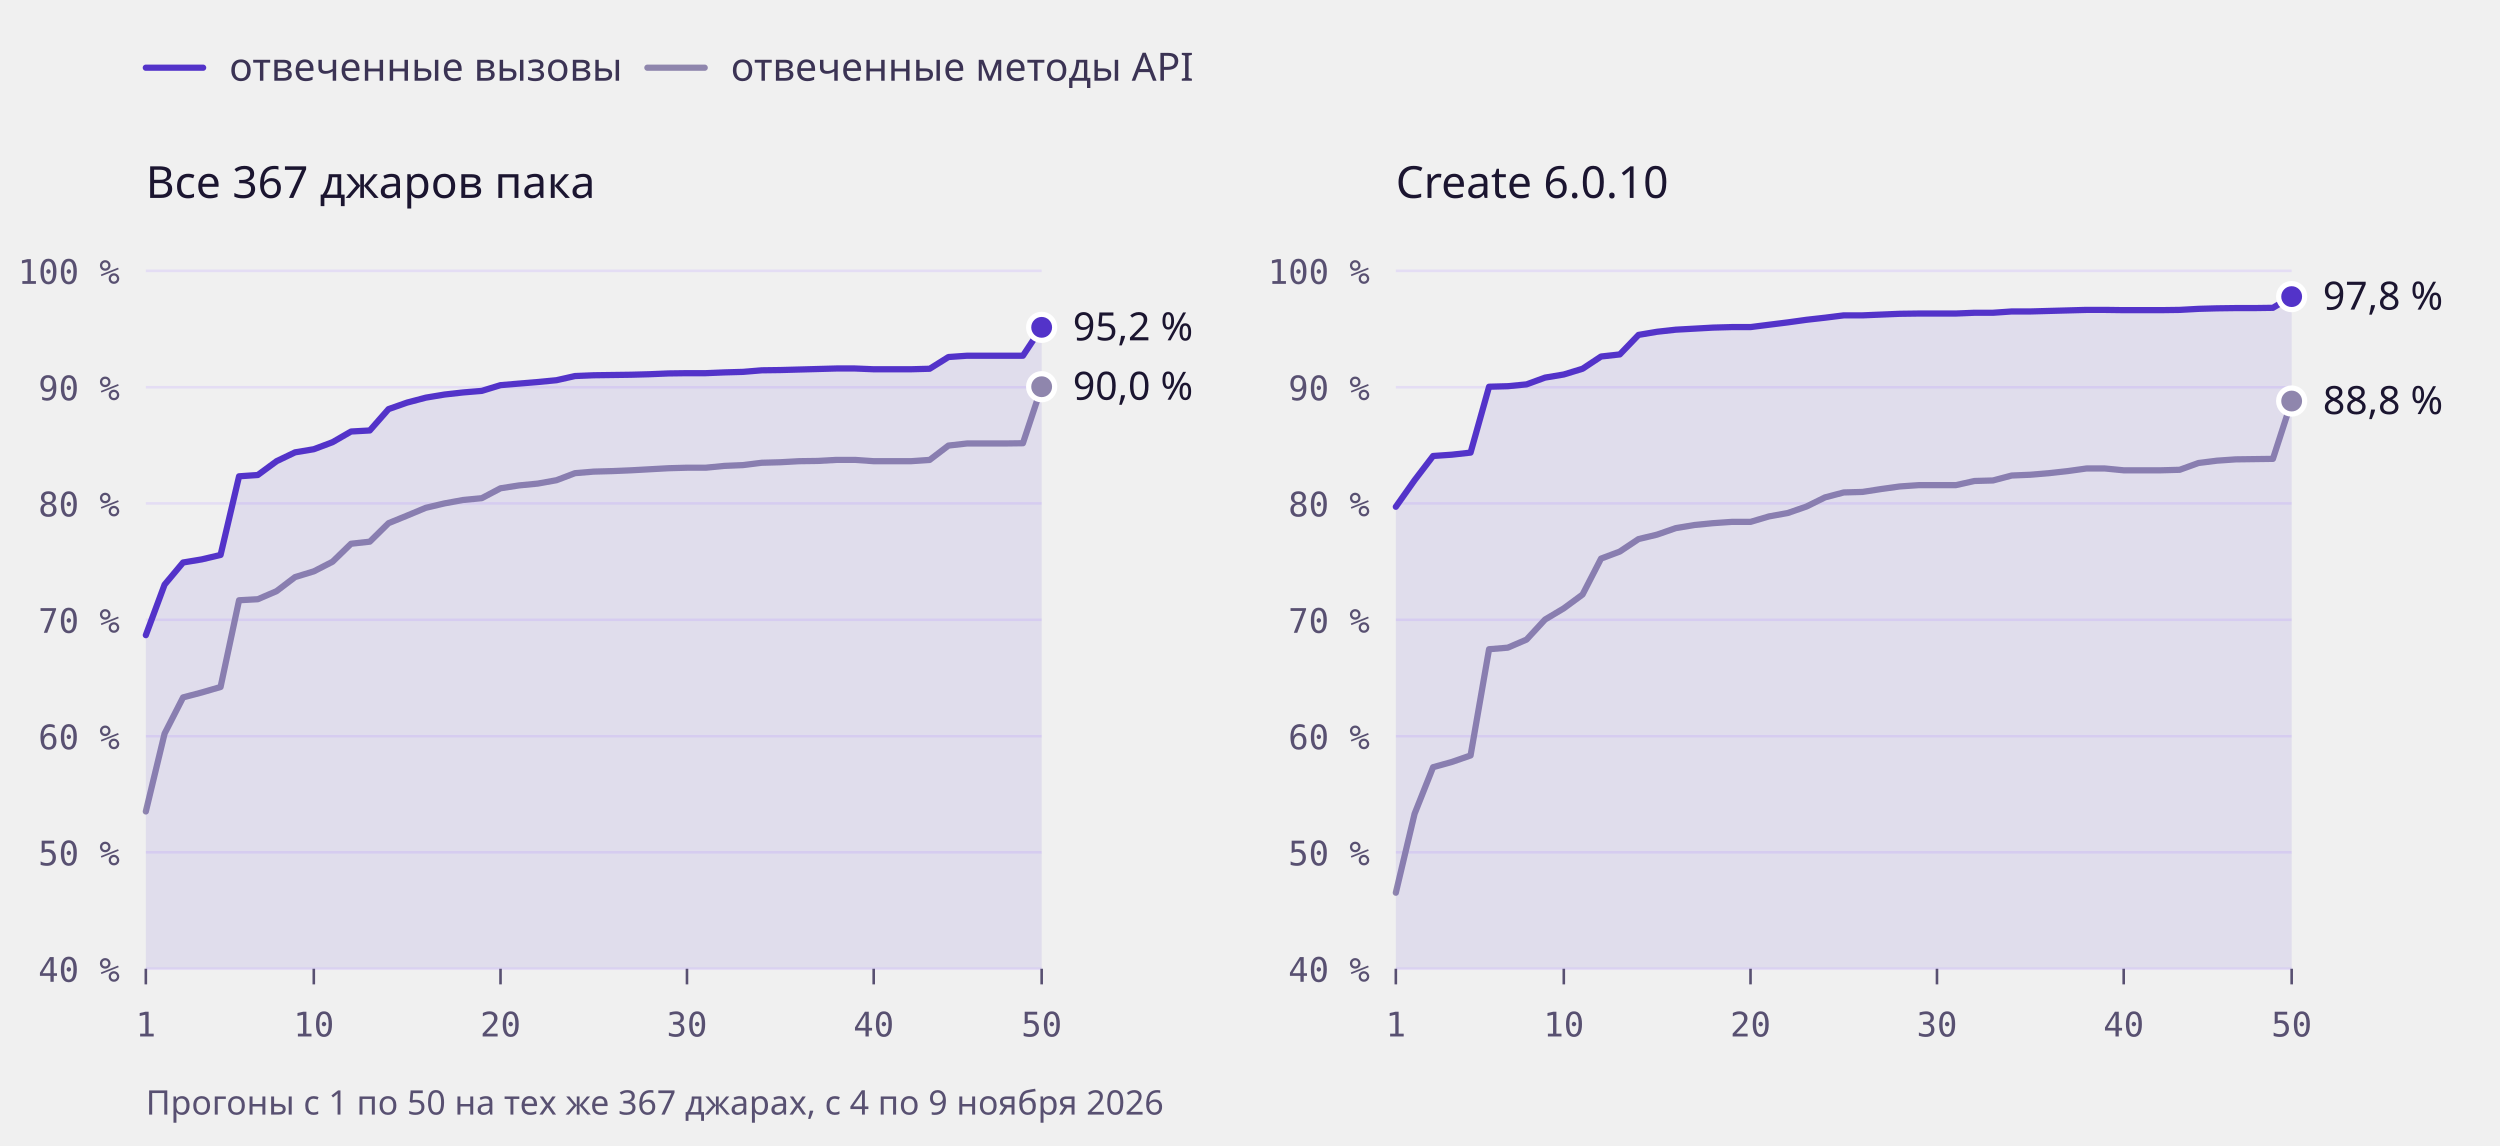
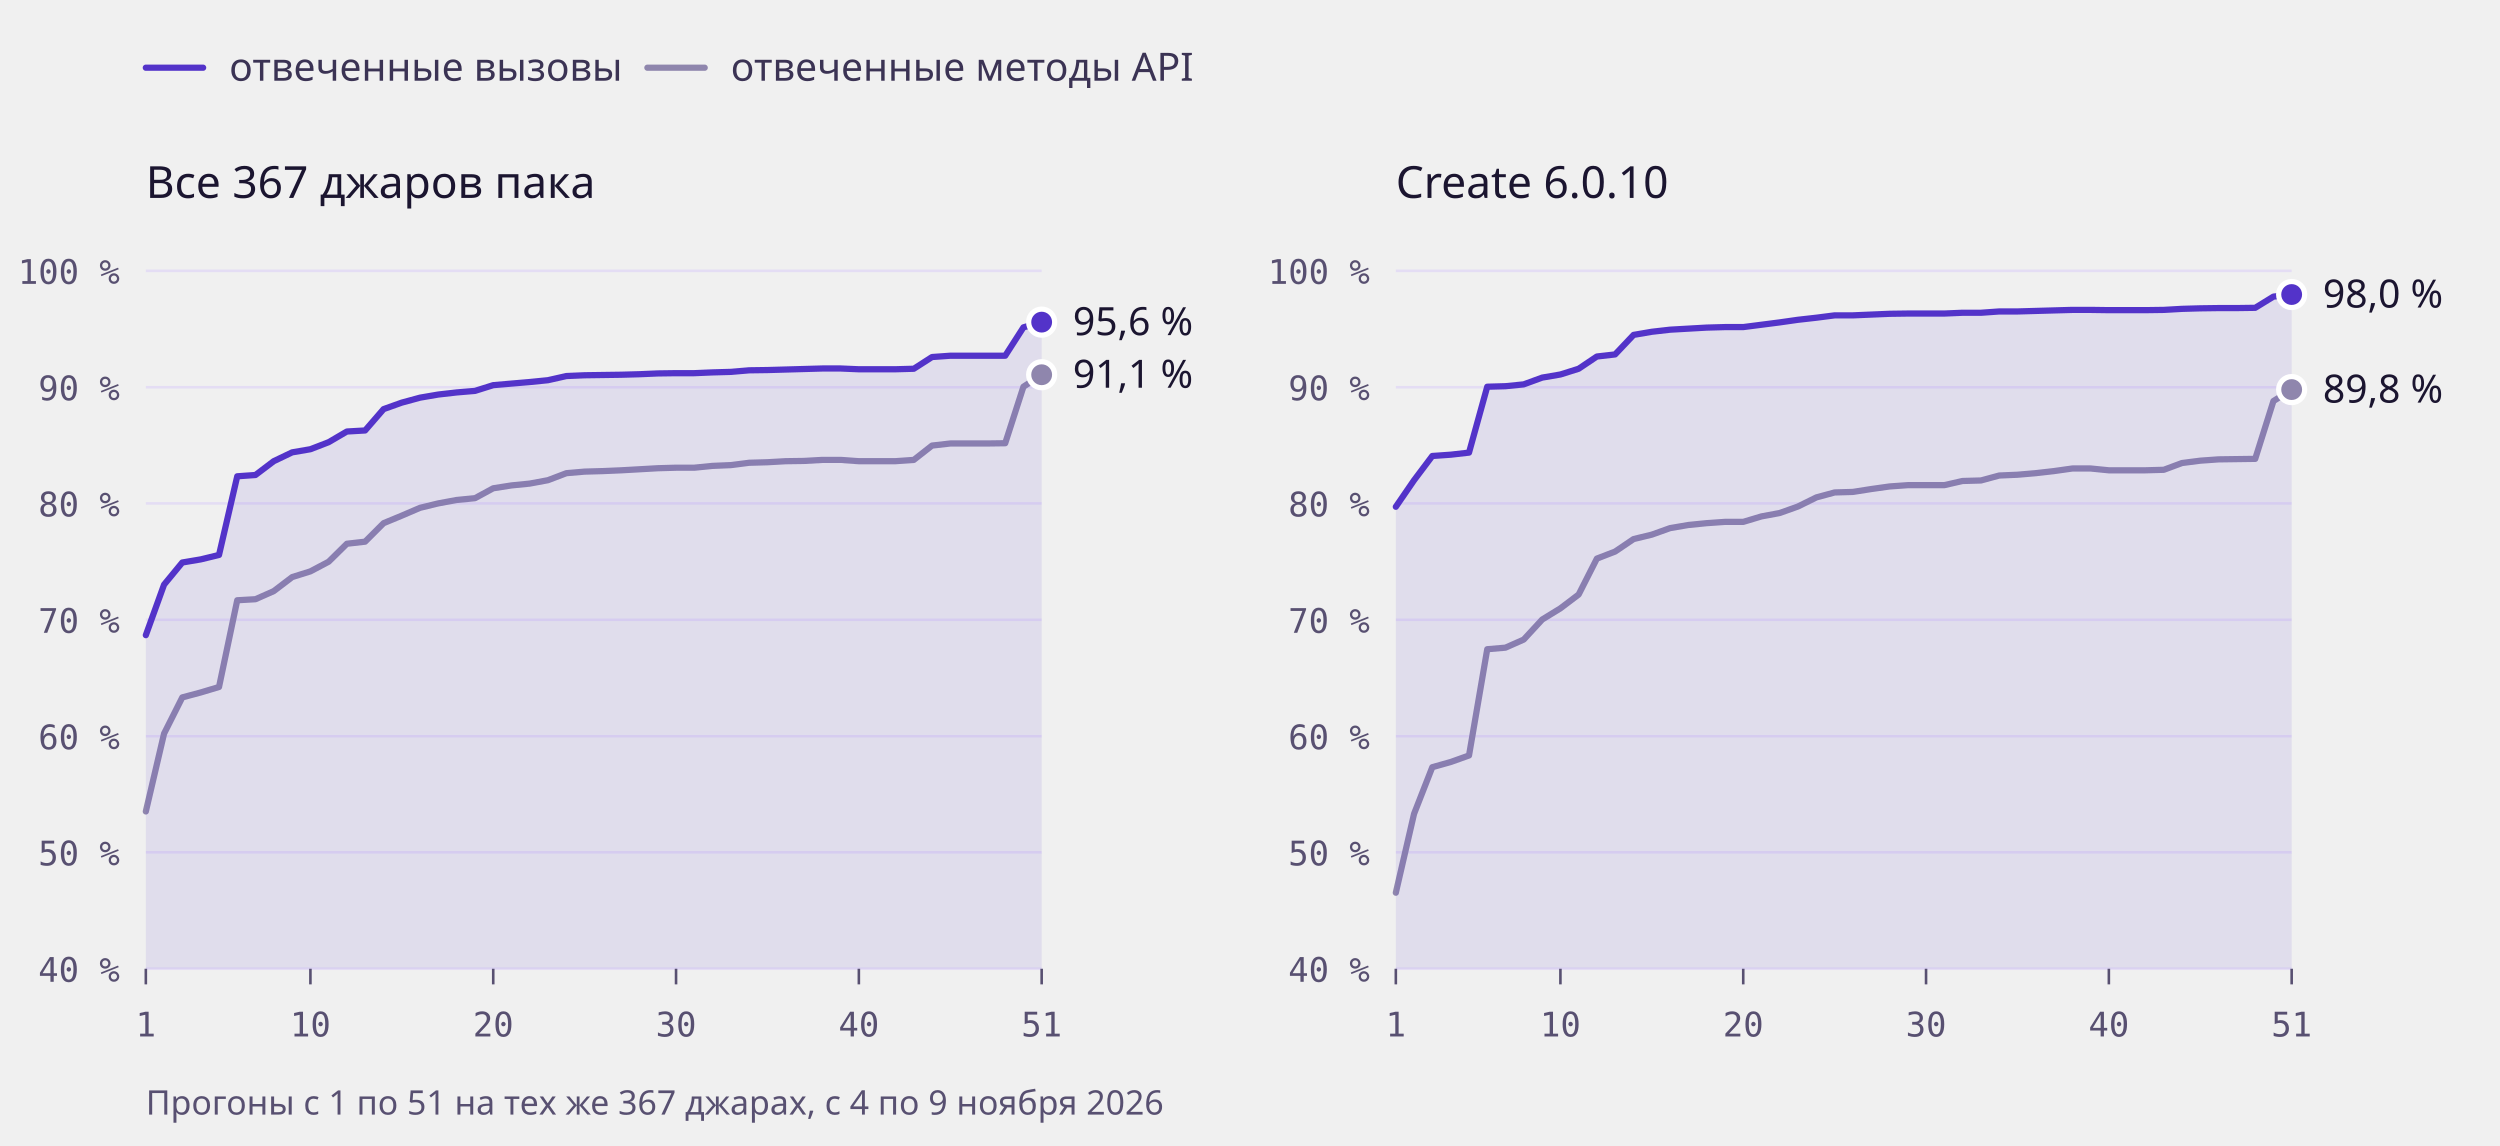
<svg xmlns="http://www.w3.org/2000/svg" viewBox="0 0 960 440" width="960" height="440" role="img" aria-labelledby="t d">
  <line x1="56" y1="26" x2="78" y2="26" stroke="#5333c9" stroke-width="2.4" stroke-linecap="round" />
  <text x="88.0" y="31.0" font-family="'HZ Geist', sans-serif" font-weight="400" font-size="15" fill="#3b3354">отвеченные вызовы</text>
  <line x1="248.6" y1="26" x2="270.6" y2="26" stroke="#8f86ad" stroke-width="2.4" stroke-linecap="round" />
  <text x="280.6" y="31.0" font-family="'HZ Geist', sans-serif" font-weight="400" font-size="15" fill="#3b3354">отвеченные методы API</text>
  <text x="56.0" y="76.0" font-family="'HZ Geist Medium', sans-serif" font-weight="500" font-size="17" fill="#1b1530">Все 367 джаров пака</text>
  <line x1="56" y1="372.0" x2="400" y2="372.0" stroke="#e4ddf4" stroke-width="1" />
  <text x="46.0" y="377.0" font-family="'HZ Geist Mono', ui-monospace, monospace" font-weight="400" font-size="13" fill="#585071" text-anchor="end">40 %</text>
  <line x1="56" y1="327.3" x2="400" y2="327.3" stroke="#e4ddf4" stroke-width="1" />
  <text x="46.0" y="332.3" font-family="'HZ Geist Mono', ui-monospace, monospace" font-weight="400" font-size="13" fill="#585071" text-anchor="end">50 %</text>
  <line x1="56" y1="282.7" x2="400" y2="282.7" stroke="#e4ddf4" stroke-width="1" />
  <text x="46.0" y="287.7" font-family="'HZ Geist Mono', ui-monospace, monospace" font-weight="400" font-size="13" fill="#585071" text-anchor="end">60 %</text>
  <line x1="56" y1="238.0" x2="400" y2="238.0" stroke="#e4ddf4" stroke-width="1" />
  <text x="46.0" y="243.0" font-family="'HZ Geist Mono', ui-monospace, monospace" font-weight="400" font-size="13" fill="#585071" text-anchor="end">70 %</text>
  <line x1="56" y1="193.3" x2="400" y2="193.3" stroke="#e4ddf4" stroke-width="1" />
  <text x="46.0" y="198.3" font-family="'HZ Geist Mono', ui-monospace, monospace" font-weight="400" font-size="13" fill="#585071" text-anchor="end">80 %</text>
  <line x1="56" y1="148.7" x2="400" y2="148.7" stroke="#e4ddf4" stroke-width="1" />
  <text x="46.0" y="153.7" font-family="'HZ Geist Mono', ui-monospace, monospace" font-weight="400" font-size="13" fill="#585071" text-anchor="end">90 %</text>
  <line x1="56" y1="104.0" x2="400" y2="104.0" stroke="#e4ddf4" stroke-width="1" />
  <text x="46.0" y="109.0" font-family="'HZ Geist Mono', ui-monospace, monospace" font-weight="400" font-size="13" fill="#585071" text-anchor="end">100 %</text>
  <line x1="56.0" y1="372" x2="56.0" y2="378" stroke="#585071" stroke-width="1" />
  <text x="56.0" y="398.0" font-family="'HZ Geist Mono', ui-monospace, monospace" font-weight="400" font-size="13" fill="#585071" text-anchor="middle">1</text>
-   <line x1="120.5" y1="372" x2="120.5" y2="378" stroke="#585071" stroke-width="1" />
-   <text x="120.5" y="398.0" font-family="'HZ Geist Mono', ui-monospace, monospace" font-weight="400" font-size="13" fill="#585071" text-anchor="middle">10</text>
-   <line x1="192.2" y1="372" x2="192.2" y2="378" stroke="#585071" stroke-width="1" />
-   <text x="192.2" y="398.0" font-family="'HZ Geist Mono', ui-monospace, monospace" font-weight="400" font-size="13" fill="#585071" text-anchor="middle">20</text>
-   <line x1="263.8" y1="372" x2="263.8" y2="378" stroke="#585071" stroke-width="1" />
-   <text x="263.8" y="398.0" font-family="'HZ Geist Mono', ui-monospace, monospace" font-weight="400" font-size="13" fill="#585071" text-anchor="middle">30</text>
-   <line x1="335.5" y1="372" x2="335.5" y2="378" stroke="#585071" stroke-width="1" />
-   <text x="335.5" y="398.0" font-family="'HZ Geist Mono', ui-monospace, monospace" font-weight="400" font-size="13" fill="#585071" text-anchor="middle">40</text>
+   <line x1="119.2" y1="372" x2="119.2" y2="378" stroke="#585071" stroke-width="1" />
+   <text x="119.2" y="398.0" font-family="'HZ Geist Mono', ui-monospace, monospace" font-weight="400" font-size="13" fill="#585071" text-anchor="middle">10</text>
+   <line x1="189.4" y1="372" x2="189.4" y2="378" stroke="#585071" stroke-width="1" />
+   <text x="189.4" y="398.0" font-family="'HZ Geist Mono', ui-monospace, monospace" font-weight="400" font-size="13" fill="#585071" text-anchor="middle">20</text>
+   <line x1="259.6" y1="372" x2="259.6" y2="378" stroke="#585071" stroke-width="1" />
+   <text x="259.6" y="398.0" font-family="'HZ Geist Mono', ui-monospace, monospace" font-weight="400" font-size="13" fill="#585071" text-anchor="middle">30</text>
+   <line x1="329.8" y1="372" x2="329.8" y2="378" stroke="#585071" stroke-width="1" />
+   <text x="329.8" y="398.0" font-family="'HZ Geist Mono', ui-monospace, monospace" font-weight="400" font-size="13" fill="#585071" text-anchor="middle">40</text>
  <line x1="400.0" y1="372" x2="400.0" y2="378" stroke="#585071" stroke-width="1" />
-   <text x="400.0" y="398.0" font-family="'HZ Geist Mono', ui-monospace, monospace" font-weight="400" font-size="13" fill="#585071" text-anchor="middle">50</text>
-   <polyline points="56.0,311.6 63.2,281.7 70.3,267.8 77.5,265.9 84.7,263.8 91.8,230.5 99.0,230.1 106.2,227.0 113.3,221.6 120.5,219.4 127.7,215.7 134.8,208.8 142.0,208.0 149.2,200.9 156.3,198.0 163.5,195.0 170.7,193.3 177.8,192.0 185.0,191.3 192.2,187.5 199.3,186.4 206.5,185.7 213.7,184.4 220.8,181.7 228.0,181.1 235.2,180.9 242.3,180.6 249.5,180.2 256.7,179.8 263.8,179.6 271.0,179.6 278.2,178.9 285.3,178.6 292.5,177.7 299.7,177.5 306.8,177.1 314.0,177.0 321.2,176.6 328.3,176.6 335.5,177.1 342.7,177.1 349.8,177.1 357.0,176.6 364.2,171.1 371.3,170.3 378.5,170.3 385.7,170.3 392.8,170.2 400.0,148.5" fill="none" stroke="#8f86ad" stroke-width="2.4" stroke-linejoin="round" stroke-linecap="round" />
-   <path d="M56.0,372 L56.0,243.9 L63.2,224.5 L70.3,216.0 L77.5,214.8 L84.7,213.1 L91.8,182.9 L99.0,182.4 L106.2,177.1 L113.3,173.7 L120.5,172.5 L127.7,169.8 L134.8,165.7 L142.0,165.3 L149.2,157.1 L156.3,154.6 L163.5,152.7 L170.7,151.5 L177.8,150.7 L185.0,150.1 L192.2,147.9 L199.3,147.3 L206.5,146.7 L213.7,146.0 L220.8,144.4 L228.0,144.1 L235.2,144.0 L242.3,143.9 L249.5,143.7 L256.7,143.4 L263.8,143.3 L271.0,143.3 L278.2,143.0 L285.3,142.8 L292.5,142.2 L299.7,142.1 L306.8,141.9 L314.0,141.7 L321.2,141.5 L328.3,141.5 L335.5,141.8 L342.7,141.8 L349.8,141.8 L357.0,141.6 L364.2,137.1 L371.3,136.6 L378.5,136.6 L385.7,136.6 L392.8,136.6 L400.0,125.7 L400.0,372 Z" fill="#5333c9" opacity="0.1" />
-   <polyline points="56.0,243.9 63.2,224.5 70.3,216.0 77.5,214.8 84.7,213.1 91.8,182.9 99.0,182.4 106.2,177.1 113.3,173.7 120.5,172.5 127.7,169.8 134.8,165.7 142.0,165.3 149.2,157.1 156.3,154.6 163.5,152.7 170.7,151.5 177.8,150.7 185.0,150.1 192.2,147.9 199.3,147.3 206.5,146.7 213.7,146.0 220.8,144.4 228.0,144.1 235.2,144.0 242.3,143.9 249.5,143.7 256.7,143.4 263.8,143.3 271.0,143.3 278.2,143.0 285.3,142.8 292.5,142.2 299.7,142.1 306.8,141.9 314.0,141.7 321.2,141.5 328.3,141.5 335.5,141.8 342.7,141.8 349.8,141.8 357.0,141.6 364.2,137.1 371.3,136.6 378.5,136.6 385.7,136.6 392.8,136.6 400.0,125.7" fill="none" stroke="#5333c9" stroke-width="2.4" stroke-linejoin="round" stroke-linecap="round" />
-   <circle cx="400.0" cy="125.7" r="5" fill="#5333c9" stroke="#ffffff" stroke-width="2" />
-   <circle cx="400.0" cy="148.5" r="5" fill="#8f86ad" stroke="#ffffff" stroke-width="2" />
-   <text x="412.0" y="130.7" font-family="'HZ Geist Medium', sans-serif" font-weight="500" font-size="15" fill="#1b1530">95,2 %</text>
-   <text x="412.0" y="153.5" font-family="'HZ Geist Medium', sans-serif" font-weight="500" font-size="15" fill="#1b1530">90,0 %</text>
+   <text x="400.0" y="398.0" font-family="'HZ Geist Mono', ui-monospace, monospace" font-weight="400" font-size="13" fill="#585071" text-anchor="middle">51</text>
+   <polyline points="56.0,311.6 63.0,281.7 70.0,267.8 77.1,265.9 84.1,263.8 91.1,230.5 98.1,230.1 105.1,227.0 112.2,221.6 119.2,219.4 126.2,215.7 133.2,208.8 140.2,208.0 147.3,200.9 154.3,198.0 161.3,195.0 168.3,193.3 175.3,192.0 182.4,191.3 189.4,187.5 196.4,186.4 203.4,185.7 210.4,184.4 217.5,181.7 224.5,181.1 231.5,180.9 238.5,180.6 245.6,180.2 252.6,179.8 259.6,179.6 266.6,179.6 273.6,178.9 280.7,178.6 287.7,177.7 294.7,177.5 301.7,177.1 308.7,177.0 315.8,176.6 322.8,176.6 329.8,177.1 336.8,177.1 343.8,177.1 350.9,176.6 357.9,171.1 364.9,170.3 371.9,170.3 378.9,170.3 386.0,170.2 393.0,148.5 400.0,143.9" fill="none" stroke="#8f86ad" stroke-width="2.4" stroke-linejoin="round" stroke-linecap="round" />
+   <path d="M56.0,372 L56.0,243.9 L63.0,224.5 L70.0,216.0 L77.1,214.8 L84.1,213.1 L91.1,182.9 L98.1,182.4 L105.1,177.1 L112.2,173.7 L119.2,172.5 L126.2,169.8 L133.2,165.7 L140.2,165.3 L147.3,157.1 L154.3,154.6 L161.3,152.7 L168.3,151.5 L175.3,150.7 L182.4,150.1 L189.4,147.9 L196.4,147.3 L203.4,146.7 L210.4,146.0 L217.5,144.4 L224.5,144.1 L231.5,144.0 L238.5,143.9 L245.6,143.7 L252.6,143.4 L259.6,143.3 L266.6,143.3 L273.6,143.0 L280.7,142.8 L287.7,142.2 L294.7,142.1 L301.7,141.9 L308.7,141.7 L315.8,141.5 L322.8,141.5 L329.8,141.8 L336.8,141.8 L343.8,141.8 L350.9,141.6 L357.9,137.1 L364.9,136.6 L371.9,136.6 L378.9,136.6 L386.0,136.6 L393.0,125.7 L400.0,123.7 L400.0,372 Z" fill="#5333c9" opacity="0.1" />
+   <polyline points="56.0,243.9 63.0,224.5 70.0,216.0 77.1,214.8 84.1,213.1 91.1,182.9 98.1,182.4 105.1,177.1 112.2,173.7 119.2,172.5 126.2,169.8 133.2,165.7 140.2,165.3 147.3,157.1 154.3,154.6 161.3,152.7 168.3,151.5 175.3,150.7 182.4,150.1 189.4,147.9 196.4,147.3 203.4,146.7 210.4,146.0 217.5,144.4 224.5,144.1 231.5,144.0 238.5,143.9 245.6,143.7 252.6,143.4 259.6,143.3 266.6,143.3 273.6,143.0 280.7,142.8 287.7,142.2 294.7,142.1 301.7,141.9 308.7,141.7 315.8,141.5 322.8,141.5 329.8,141.8 336.8,141.8 343.8,141.8 350.9,141.6 357.9,137.1 364.9,136.6 371.9,136.6 378.9,136.6 386.0,136.6 393.0,125.7 400.0,123.7" fill="none" stroke="#5333c9" stroke-width="2.4" stroke-linejoin="round" stroke-linecap="round" />
+   <circle cx="400.0" cy="123.7" r="5" fill="#5333c9" stroke="#ffffff" stroke-width="2" />
+   <circle cx="400.0" cy="143.9" r="5" fill="#8f86ad" stroke="#ffffff" stroke-width="2" />
+   <text x="412.0" y="128.7" font-family="'HZ Geist Medium', sans-serif" font-weight="500" font-size="15" fill="#1b1530">95,6 %</text>
+   <text x="412.0" y="148.9" font-family="'HZ Geist Medium', sans-serif" font-weight="500" font-size="15" fill="#1b1530">91,1 %</text>
  <text x="536.0" y="76.0" font-family="'HZ Geist Medium', sans-serif" font-weight="500" font-size="17" fill="#1b1530">Create 6.0.10</text>
  <line x1="536" y1="372.0" x2="880" y2="372.0" stroke="#e4ddf4" stroke-width="1" />
  <text x="526.0" y="377.0" font-family="'HZ Geist Mono', ui-monospace, monospace" font-weight="400" font-size="13" fill="#585071" text-anchor="end">40 %</text>
  <line x1="536" y1="327.3" x2="880" y2="327.3" stroke="#e4ddf4" stroke-width="1" />
  <text x="526.0" y="332.3" font-family="'HZ Geist Mono', ui-monospace, monospace" font-weight="400" font-size="13" fill="#585071" text-anchor="end">50 %</text>
  <line x1="536" y1="282.7" x2="880" y2="282.7" stroke="#e4ddf4" stroke-width="1" />
  <text x="526.0" y="287.7" font-family="'HZ Geist Mono', ui-monospace, monospace" font-weight="400" font-size="13" fill="#585071" text-anchor="end">60 %</text>
  <line x1="536" y1="238.0" x2="880" y2="238.0" stroke="#e4ddf4" stroke-width="1" />
  <text x="526.0" y="243.0" font-family="'HZ Geist Mono', ui-monospace, monospace" font-weight="400" font-size="13" fill="#585071" text-anchor="end">70 %</text>
  <line x1="536" y1="193.3" x2="880" y2="193.3" stroke="#e4ddf4" stroke-width="1" />
  <text x="526.0" y="198.3" font-family="'HZ Geist Mono', ui-monospace, monospace" font-weight="400" font-size="13" fill="#585071" text-anchor="end">80 %</text>
  <line x1="536" y1="148.7" x2="880" y2="148.7" stroke="#e4ddf4" stroke-width="1" />
  <text x="526.0" y="153.7" font-family="'HZ Geist Mono', ui-monospace, monospace" font-weight="400" font-size="13" fill="#585071" text-anchor="end">90 %</text>
  <line x1="536" y1="104.0" x2="880" y2="104.0" stroke="#e4ddf4" stroke-width="1" />
  <text x="526.0" y="109.0" font-family="'HZ Geist Mono', ui-monospace, monospace" font-weight="400" font-size="13" fill="#585071" text-anchor="end">100 %</text>
  <line x1="536.0" y1="372" x2="536.0" y2="378" stroke="#585071" stroke-width="1" />
  <text x="536.0" y="398.0" font-family="'HZ Geist Mono', ui-monospace, monospace" font-weight="400" font-size="13" fill="#585071" text-anchor="middle">1</text>
-   <line x1="600.5" y1="372" x2="600.5" y2="378" stroke="#585071" stroke-width="1" />
-   <text x="600.5" y="398.0" font-family="'HZ Geist Mono', ui-monospace, monospace" font-weight="400" font-size="13" fill="#585071" text-anchor="middle">10</text>
-   <line x1="672.2" y1="372" x2="672.2" y2="378" stroke="#585071" stroke-width="1" />
-   <text x="672.2" y="398.0" font-family="'HZ Geist Mono', ui-monospace, monospace" font-weight="400" font-size="13" fill="#585071" text-anchor="middle">20</text>
-   <line x1="743.8" y1="372" x2="743.8" y2="378" stroke="#585071" stroke-width="1" />
-   <text x="743.8" y="398.0" font-family="'HZ Geist Mono', ui-monospace, monospace" font-weight="400" font-size="13" fill="#585071" text-anchor="middle">30</text>
-   <line x1="815.5" y1="372" x2="815.5" y2="378" stroke="#585071" stroke-width="1" />
-   <text x="815.5" y="398.0" font-family="'HZ Geist Mono', ui-monospace, monospace" font-weight="400" font-size="13" fill="#585071" text-anchor="middle">40</text>
+   <line x1="599.2" y1="372" x2="599.2" y2="378" stroke="#585071" stroke-width="1" />
+   <text x="599.2" y="398.0" font-family="'HZ Geist Mono', ui-monospace, monospace" font-weight="400" font-size="13" fill="#585071" text-anchor="middle">10</text>
+   <line x1="669.4" y1="372" x2="669.4" y2="378" stroke="#585071" stroke-width="1" />
+   <text x="669.4" y="398.0" font-family="'HZ Geist Mono', ui-monospace, monospace" font-weight="400" font-size="13" fill="#585071" text-anchor="middle">20</text>
+   <line x1="739.6" y1="372" x2="739.6" y2="378" stroke="#585071" stroke-width="1" />
+   <text x="739.6" y="398.0" font-family="'HZ Geist Mono', ui-monospace, monospace" font-weight="400" font-size="13" fill="#585071" text-anchor="middle">30</text>
+   <line x1="809.8" y1="372" x2="809.8" y2="378" stroke="#585071" stroke-width="1" />
+   <text x="809.8" y="398.0" font-family="'HZ Geist Mono', ui-monospace, monospace" font-weight="400" font-size="13" fill="#585071" text-anchor="middle">40</text>
  <line x1="880.0" y1="372" x2="880.0" y2="378" stroke="#585071" stroke-width="1" />
-   <text x="880.0" y="398.0" font-family="'HZ Geist Mono', ui-monospace, monospace" font-weight="400" font-size="13" fill="#585071" text-anchor="middle">50</text>
-   <polyline points="536.0,342.8 543.2,312.5 550.3,294.6 557.5,292.6 564.7,290.1 571.8,249.3 579.0,248.7 586.2,245.6 593.3,237.9 600.5,233.6 607.7,228.3 614.8,214.5 622.0,211.8 629.2,207.0 636.3,205.3 643.5,202.8 650.7,201.6 657.8,200.9 665.0,200.4 672.2,200.4 679.3,198.3 686.5,197.0 693.7,194.5 700.8,191.0 708.0,189.1 715.2,188.9 722.3,187.8 729.5,186.8 736.7,186.3 743.8,186.3 751.0,186.3 758.2,184.7 765.3,184.5 772.5,182.6 779.7,182.3 786.8,181.7 794.0,180.9 801.2,179.9 808.3,179.9 815.5,180.6 822.7,180.6 829.8,180.6 837.0,180.4 844.2,177.8 851.3,176.9 858.5,176.4 865.7,176.3 872.8,176.2 880.0,154.0" fill="none" stroke="#8f86ad" stroke-width="2.4" stroke-linejoin="round" stroke-linecap="round" />
-   <path d="M536.0,372 L536.0,194.6 L543.2,184.4 L550.3,175.1 L557.5,174.6 L564.7,173.8 L571.8,148.5 L579.0,148.3 L586.2,147.6 L593.3,145.0 L600.5,143.8 L607.7,141.6 L614.8,136.9 L622.0,136.1 L629.2,128.6 L636.3,127.4 L643.5,126.6 L650.7,126.2 L657.8,125.8 L665.0,125.6 L672.2,125.6 L679.3,124.7 L686.5,123.8 L693.7,122.8 L700.8,122.0 L708.0,121.1 L715.2,121.1 L722.3,120.8 L729.5,120.5 L736.7,120.4 L743.8,120.4 L751.0,120.4 L758.2,120.1 L765.3,120.1 L772.5,119.6 L779.7,119.6 L786.8,119.4 L794.0,119.2 L801.2,119.0 L808.3,119.0 L815.5,119.1 L822.7,119.1 L829.8,119.1 L837.0,119.0 L844.2,118.6 L851.3,118.4 L858.5,118.3 L865.7,118.3 L872.8,118.2 L880.0,113.9 L880.0,372 Z" fill="#5333c9" opacity="0.1" />
-   <polyline points="536.0,194.6 543.2,184.4 550.3,175.1 557.5,174.6 564.7,173.8 571.8,148.5 579.0,148.3 586.2,147.6 593.3,145.0 600.5,143.8 607.7,141.6 614.8,136.9 622.0,136.1 629.2,128.6 636.3,127.4 643.5,126.6 650.7,126.2 657.8,125.8 665.0,125.6 672.2,125.6 679.3,124.7 686.5,123.8 693.7,122.8 700.8,122.0 708.0,121.1 715.2,121.1 722.3,120.8 729.5,120.5 736.7,120.4 743.8,120.4 751.0,120.4 758.2,120.1 765.3,120.1 772.5,119.6 779.7,119.6 786.8,119.4 794.0,119.2 801.2,119.0 808.3,119.0 815.5,119.1 822.7,119.1 829.8,119.1 837.0,119.0 844.2,118.6 851.3,118.4 858.5,118.3 865.7,118.3 872.8,118.2 880.0,113.9" fill="none" stroke="#5333c9" stroke-width="2.4" stroke-linejoin="round" stroke-linecap="round" />
-   <circle cx="880.0" cy="113.9" r="5" fill="#5333c9" stroke="#ffffff" stroke-width="2" />
-   <circle cx="880.0" cy="154.0" r="5" fill="#8f86ad" stroke="#ffffff" stroke-width="2" />
-   <text x="892.0" y="118.9" font-family="'HZ Geist Medium', sans-serif" font-weight="500" font-size="15" fill="#1b1530">97,8 %</text>
-   <text x="892.0" y="159.0" font-family="'HZ Geist Medium', sans-serif" font-weight="500" font-size="15" fill="#1b1530">88,8 %</text>
-   <text x="56.0" y="428.0" font-family="'HZ Geist', sans-serif" font-weight="400" font-size="13" fill="#585071">Прогоны с 1 по 50 на тех же 367 джарах, с 4 по 9 ноября 2026</text>
+   <text x="880.0" y="398.0" font-family="'HZ Geist Mono', ui-monospace, monospace" font-weight="400" font-size="13" fill="#585071" text-anchor="middle">51</text>
+   <polyline points="536.0,342.8 543.0,312.5 550.0,294.6 557.1,292.6 564.1,290.1 571.1,249.3 578.1,248.7 585.1,245.6 592.2,237.9 599.2,233.6 606.2,228.3 613.2,214.5 620.2,211.8 627.3,207.0 634.3,205.3 641.3,202.8 648.3,201.6 655.3,200.9 662.4,200.4 669.4,200.4 676.4,198.3 683.4,197.0 690.4,194.5 697.5,191.0 704.5,189.1 711.5,188.9 718.5,187.8 725.6,186.8 732.6,186.3 739.6,186.3 746.6,186.3 753.6,184.7 760.7,184.5 767.7,182.6 774.7,182.3 781.7,181.7 788.7,180.9 795.8,179.9 802.8,179.9 809.8,180.6 816.8,180.6 823.8,180.6 830.9,180.4 837.9,177.8 844.9,176.9 851.9,176.4 858.9,176.3 866.0,176.2 873.0,154.0 880.0,149.6" fill="none" stroke="#8f86ad" stroke-width="2.4" stroke-linejoin="round" stroke-linecap="round" />
+   <path d="M536.0,372 L536.0,194.6 L543.0,184.4 L550.0,175.1 L557.1,174.6 L564.1,173.8 L571.1,148.5 L578.1,148.3 L585.1,147.6 L592.2,145.0 L599.2,143.8 L606.2,141.6 L613.2,136.9 L620.2,136.1 L627.3,128.6 L634.3,127.4 L641.3,126.6 L648.3,126.2 L655.3,125.8 L662.4,125.6 L669.4,125.6 L676.4,124.7 L683.4,123.8 L690.4,122.8 L697.5,122.0 L704.5,121.1 L711.5,121.1 L718.5,120.8 L725.6,120.5 L732.6,120.4 L739.6,120.4 L746.6,120.4 L753.6,120.1 L760.7,120.1 L767.7,119.6 L774.7,119.6 L781.7,119.4 L788.7,119.2 L795.8,119.0 L802.8,119.0 L809.8,119.1 L816.8,119.1 L823.8,119.1 L830.9,119.0 L837.9,118.6 L844.9,118.4 L851.9,118.3 L858.9,118.3 L866.0,118.2 L873.0,113.9 L880.0,113.1 L880.0,372 Z" fill="#5333c9" opacity="0.1" />
+   <polyline points="536.0,194.6 543.0,184.4 550.0,175.1 557.1,174.6 564.1,173.8 571.1,148.5 578.1,148.3 585.1,147.6 592.2,145.0 599.2,143.8 606.2,141.6 613.2,136.9 620.2,136.1 627.3,128.6 634.3,127.4 641.3,126.6 648.3,126.2 655.3,125.8 662.4,125.6 669.4,125.6 676.4,124.7 683.4,123.8 690.4,122.8 697.5,122.0 704.5,121.1 711.5,121.1 718.5,120.8 725.6,120.5 732.6,120.4 739.6,120.4 746.6,120.4 753.6,120.1 760.7,120.1 767.7,119.6 774.7,119.6 781.7,119.4 788.7,119.2 795.8,119.0 802.8,119.0 809.8,119.1 816.8,119.1 823.8,119.1 830.9,119.0 837.9,118.6 844.9,118.4 851.9,118.3 858.9,118.3 866.0,118.2 873.0,113.9 880.0,113.1" fill="none" stroke="#5333c9" stroke-width="2.4" stroke-linejoin="round" stroke-linecap="round" />
+   <circle cx="880.0" cy="113.1" r="5" fill="#5333c9" stroke="#ffffff" stroke-width="2" />
+   <circle cx="880.0" cy="149.6" r="5" fill="#8f86ad" stroke="#ffffff" stroke-width="2" />
+   <text x="892.0" y="118.1" font-family="'HZ Geist Medium', sans-serif" font-weight="500" font-size="15" fill="#1b1530">98,0 %</text>
+   <text x="892.0" y="154.6" font-family="'HZ Geist Medium', sans-serif" font-weight="500" font-size="15" fill="#1b1530">89,8 %</text>
+   <text x="56.0" y="428.0" font-family="'HZ Geist', sans-serif" font-weight="400" font-size="13" fill="#585071">Прогоны с 1 по 51 на тех же 367 джарах, с 4 по 9 ноября 2026</text>
</svg>
